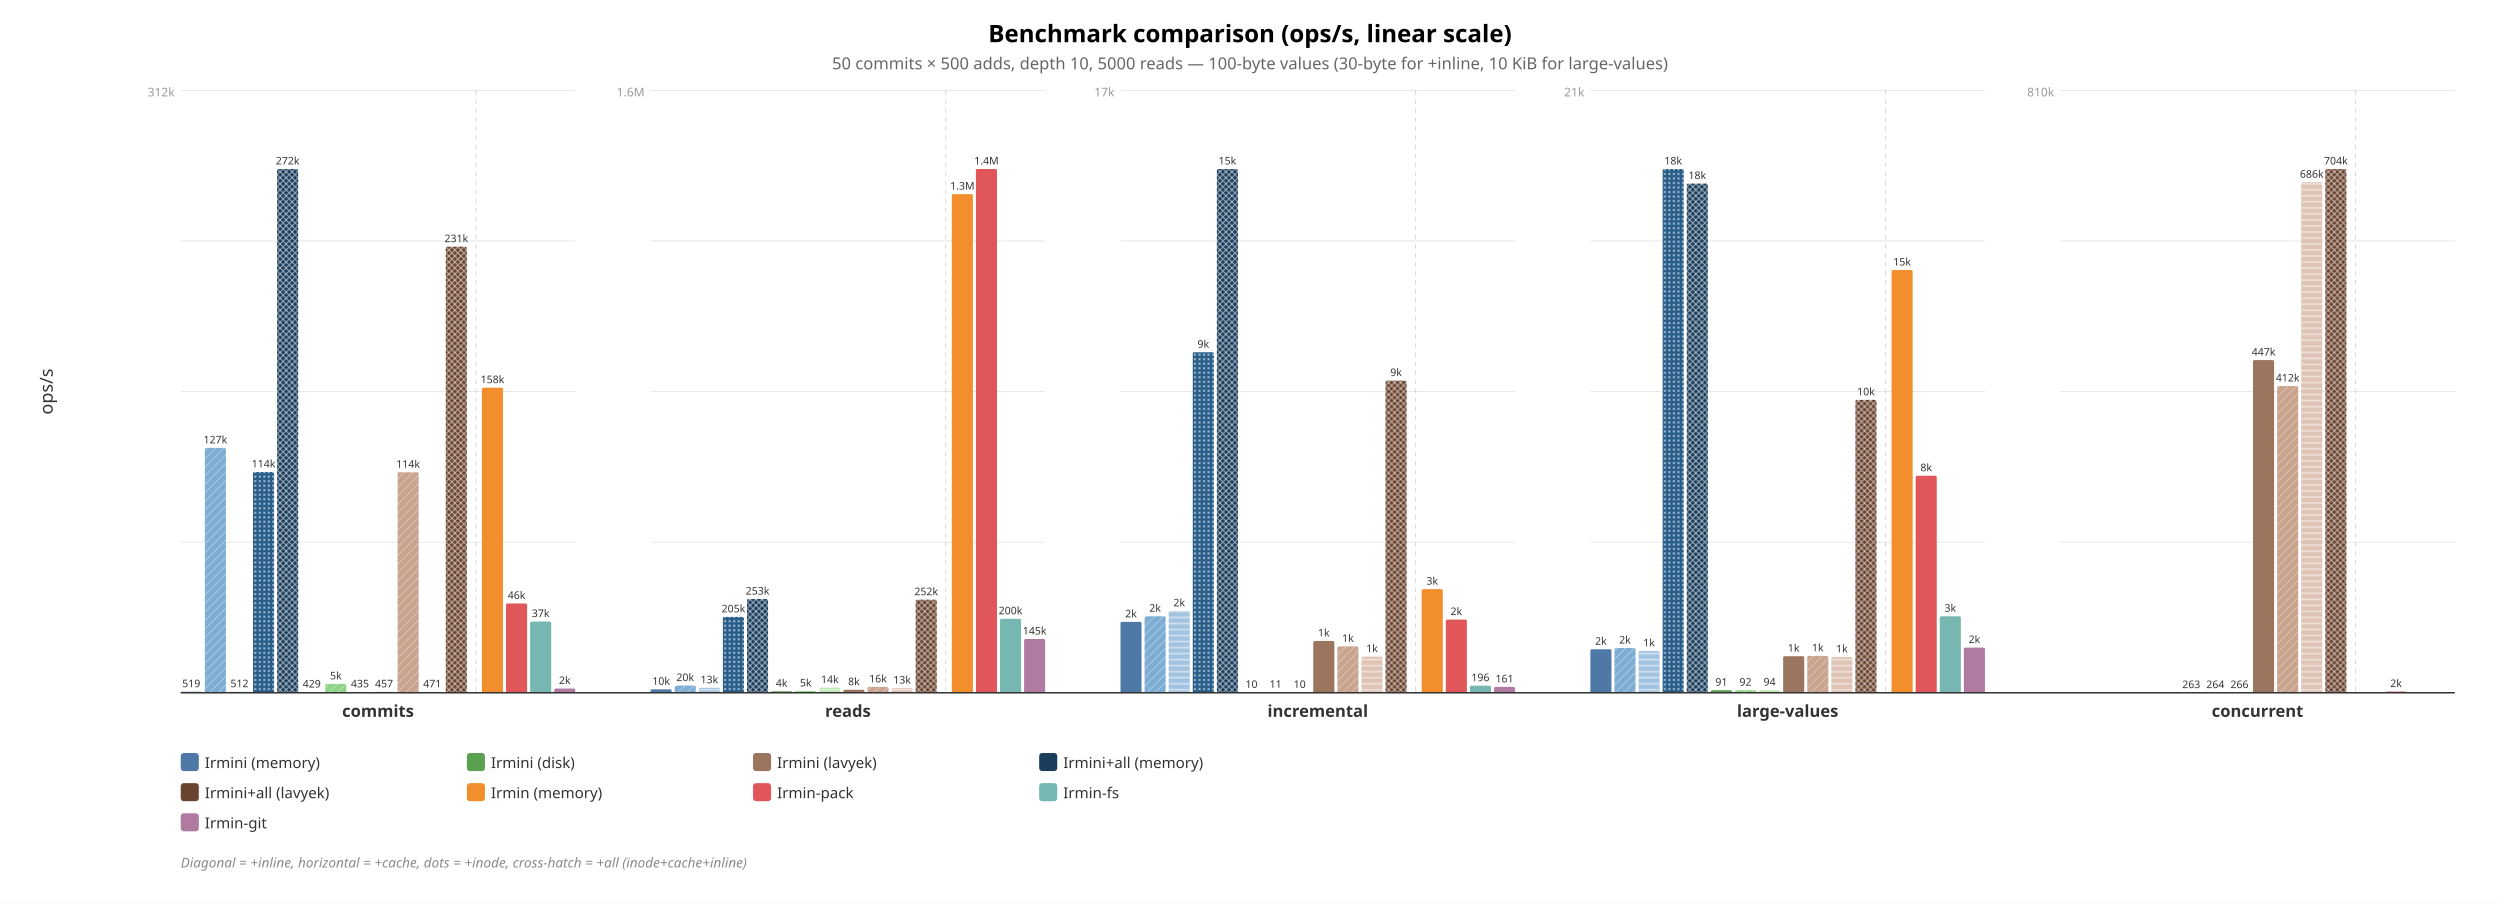
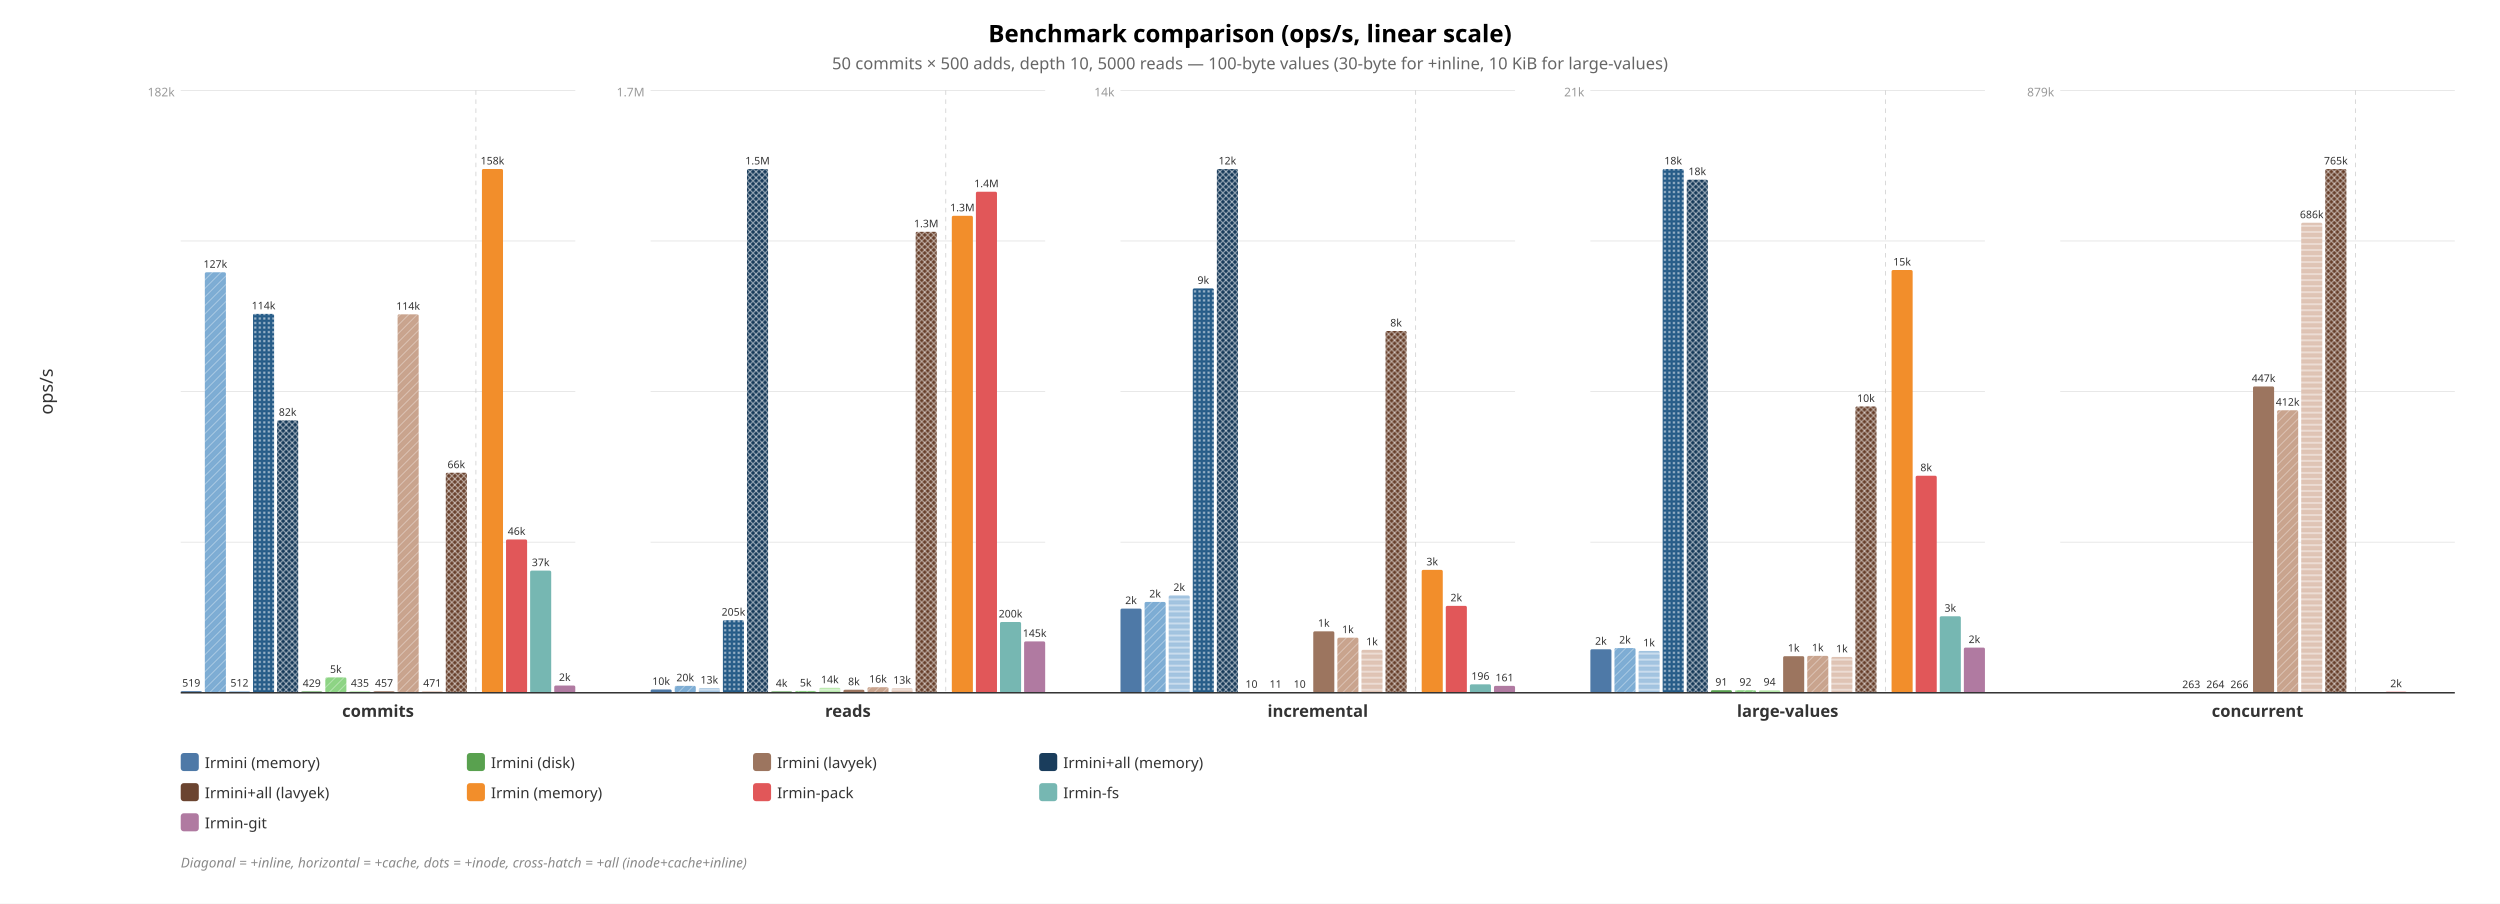
<svg xmlns="http://www.w3.org/2000/svg" width="1660" height="600" font-family="system-ui, sans-serif" font-size="11">
  <rect width="1660" height="600" fill="white" />
  <defs>
    <pattern id="Irminipinline_memory" width="4" height="4" patternUnits="userSpaceOnUse" patternTransform="rotate(45)">
      <rect width="4" height="4" fill="#7eadd4" />
      <line x1="0" y1="0" x2="0" y2="4" stroke="white" stroke-width="1" opacity="0.4" />
    </pattern>
  </defs>
  <defs>
    <pattern id="Irminipcache_memory" width="4" height="4" patternUnits="userSpaceOnUse">
      <rect width="4" height="4" fill="#a3c4e0" />
      <line x1="0" y1="2" x2="4" y2="2" stroke="white" stroke-width="1" opacity="0.5" />
    </pattern>
  </defs>
  <defs>
    <pattern id="Irminipinode_memory" width="3" height="3" patternUnits="userSpaceOnUse">
      <rect width="3" height="3" fill="#2a5f8a" />
      <circle cx="1.5" cy="1.5" r="0.8" fill="white" opacity="0.5" />
    </pattern>
  </defs>
  <defs>
    <pattern id="Irminipall_memory" width="4" height="4" patternUnits="userSpaceOnUse">
      <rect width="4" height="4" fill="#1a3d5c" />
      <line x1="0" y1="0" x2="4" y2="4" stroke="white" stroke-width="0.8" opacity="0.5" />
      <line x1="0" y1="4" x2="4" y2="0" stroke="white" stroke-width="0.8" opacity="0.5" />
    </pattern>
  </defs>
  <defs>
    <pattern id="Irminipinline_disk" width="4" height="4" patternUnits="userSpaceOnUse" patternTransform="rotate(45)">
      <rect width="4" height="4" fill="#8ed485" />
      <line x1="0" y1="0" x2="0" y2="4" stroke="white" stroke-width="1" opacity="0.4" />
    </pattern>
  </defs>
  <defs>
    <pattern id="Irminipcache_disk" width="4" height="4" patternUnits="userSpaceOnUse">
      <rect width="4" height="4" fill="#b8e8ab" />
      <line x1="0" y1="2" x2="4" y2="2" stroke="white" stroke-width="1" opacity="0.5" />
    </pattern>
  </defs>
  <defs>
    <pattern id="Irminipinline_lavyek" width="4" height="4" patternUnits="userSpaceOnUse" patternTransform="rotate(45)">
      <rect width="4" height="4" fill="#c9a48e" />
      <line x1="0" y1="0" x2="0" y2="4" stroke="white" stroke-width="1" opacity="0.4" />
    </pattern>
  </defs>
  <defs>
    <pattern id="Irminipcache_lavyek" width="4" height="4" patternUnits="userSpaceOnUse">
      <rect width="4" height="4" fill="#dfc4b5" />
      <line x1="0" y1="2" x2="4" y2="2" stroke="white" stroke-width="1" opacity="0.5" />
    </pattern>
  </defs>
  <defs>
    <pattern id="Irminipall_lavyek" width="4" height="4" patternUnits="userSpaceOnUse">
      <rect width="4" height="4" fill="#6b4430" />
      <line x1="0" y1="0" x2="4" y2="4" stroke="white" stroke-width="0.8" opacity="0.5" />
      <line x1="0" y1="4" x2="4" y2="0" stroke="white" stroke-width="0.8" opacity="0.5" />
    </pattern>
  </defs>
  <text x="830.0" y="28" text-anchor="middle" font-size="16" font-weight="bold">Benchmark comparison (ops/s, linear scale)</text>
  <text x="830.0" y="46" text-anchor="middle" font-size="11" fill="#666">50 commits × 500 adds, depth 10, 5000 reads — 100-byte values (30-byte for +inline, 10 KiB for large-values)</text>
  <g transform="translate(120,60)">
    <text x="-85" y="200.0" text-anchor="middle" font-size="12" fill="#333" transform="rotate(-90,-85,200.0)">ops/s</text>
    <line x1="0" y1="300.0" x2="262" y2="300.0" stroke="#e0e0e0" stroke-width="0.5" />
    <line x1="0" y1="200.0" x2="262" y2="200.0" stroke="#e0e0e0" stroke-width="0.5" />
    <line x1="0" y1="100.0" x2="262" y2="100.0" stroke="#e0e0e0" stroke-width="0.5" />
    <line x1="0" y1="0.0" x2="262" y2="0.0" stroke="#e0e0e0" stroke-width="0.5" />
-     <text x="-4.0" y="4.0" text-anchor="end" font-size="8" fill="#999">312k</text>
-     <rect x="0.0" y="399.3" width="14" height="0.7" fill="#4e79a7" rx="1" />
-     <text x="7.0" y="396.3" text-anchor="middle" font-size="7" fill="#333">519</text>
-     <rect x="16.0" y="237.4" width="14" height="162.6" fill="url(#Irminipinline_memory)" rx="1" />
-     <text x="23.0" y="234.4" text-anchor="middle" font-size="7" fill="#333">127k</text>
-     <rect x="32.0" y="399.3" width="14" height="0.7" fill="url(#Irminipcache_memory)" rx="1" />
-     <text x="39.0" y="396.3" text-anchor="middle" font-size="7" fill="#333">512</text>
-     <rect x="48.0" y="253.4" width="14" height="146.6" fill="url(#Irminipinode_memory)" rx="1" />
-     <text x="55.0" y="250.4" text-anchor="middle" font-size="7" fill="#333">114k</text>
-     <rect x="64.0" y="52.2" width="14" height="347.8" fill="url(#Irminipall_memory)" rx="1" />
-     <text x="71.0" y="49.2" text-anchor="middle" font-size="7" fill="#333">272k</text>
-     <rect x="80.0" y="399.5" width="14" height="0.5" fill="#59a14f" rx="1" />
-     <text x="87.0" y="396.5" text-anchor="middle" font-size="7" fill="#333">429</text>
-     <rect x="96.0" y="394.1" width="14" height="5.9" fill="url(#Irminipinline_disk)" rx="1" />
-     <text x="103.0" y="391.1" text-anchor="middle" font-size="7" fill="#333">5k</text>
-     <rect x="112.0" y="399.4" width="14" height="0.6" fill="url(#Irminipcache_disk)" rx="1" />
-     <text x="119.0" y="396.4" text-anchor="middle" font-size="7" fill="#333">435</text>
-     <rect x="128.0" y="399.4" width="14" height="0.6" fill="#9c755f" rx="1" />
-     <text x="135.0" y="396.4" text-anchor="middle" font-size="7" fill="#333">457</text>
-     <rect x="144.0" y="253.6" width="14" height="146.4" fill="url(#Irminipinline_lavyek)" rx="1" />
-     <text x="151.0" y="250.6" text-anchor="middle" font-size="7" fill="#333">114k</text>
-     <rect x="160.0" y="399.4" width="14" height="0.6" fill="url(#Irminipcache_lavyek)" rx="1" />
-     <text x="167.0" y="396.4" text-anchor="middle" font-size="7" fill="#333">471</text>
-     <rect x="176.0" y="103.8" width="14" height="296.2" fill="url(#Irminipall_lavyek)" rx="1" />
-     <text x="183.0" y="100.8" text-anchor="middle" font-size="7" fill="#333">231k</text>
-     <rect x="200.0" y="197.4" width="14" height="202.6" fill="#f28e2b" rx="1" />
-     <text x="207.0" y="194.4" text-anchor="middle" font-size="7" fill="#333">158k</text>
-     <rect x="216.0" y="340.7" width="14" height="59.3" fill="#e15759" rx="1" />
-     <text x="223.0" y="337.7" text-anchor="middle" font-size="7" fill="#333">46k</text>
-     <rect x="232.0" y="352.7" width="14" height="47.3" fill="#76b7b2" rx="1" />
-     <text x="239.0" y="349.7" text-anchor="middle" font-size="7" fill="#333">37k</text>
-     <rect x="248.0" y="397.2" width="14" height="2.8" fill="#b07aa1" rx="1" />
-     <text x="255.0" y="394.2" text-anchor="middle" font-size="7" fill="#333">2k</text>
+     <text x="-4.0" y="4.0" text-anchor="end" font-size="8" fill="#999">182k</text>
+     <rect x="0.0" y="398.9" width="14" height="1.1" fill="#4e79a7" rx="1" />
+     <text x="7.0" y="395.9" text-anchor="middle" font-size="7" fill="#333">519</text>
+     <rect x="16.0" y="120.8" width="14" height="279.2" fill="url(#Irminipinline_memory)" rx="1" />
+     <text x="23.0" y="117.8" text-anchor="middle" font-size="7" fill="#333">127k</text>
+     <rect x="32.0" y="398.9" width="14" height="1.1" fill="url(#Irminipcache_memory)" rx="1" />
+     <text x="39.0" y="395.9" text-anchor="middle" font-size="7" fill="#333">512</text>
+     <rect x="48.0" y="148.4" width="14" height="251.6" fill="url(#Irminipinode_memory)" rx="1" />
+     <text x="55.0" y="145.4" text-anchor="middle" font-size="7" fill="#333">114k</text>
+     <rect x="64.0" y="219.1" width="14" height="180.9" fill="url(#Irminipall_memory)" rx="1" />
+     <text x="71.0" y="216.1" text-anchor="middle" font-size="7" fill="#333">82k</text>
+     <rect x="80.0" y="399.1" width="14" height="0.9" fill="#59a14f" rx="1" />
+     <text x="87.0" y="396.1" text-anchor="middle" font-size="7" fill="#333">429</text>
+     <rect x="96.0" y="389.8" width="14" height="10.2" fill="url(#Irminipinline_disk)" rx="1" />
+     <text x="103.0" y="386.8" text-anchor="middle" font-size="7" fill="#333">5k</text>
+     <rect x="112.0" y="399.0" width="14" height="1.0" fill="url(#Irminipcache_disk)" rx="1" />
+     <text x="119.0" y="396.0" text-anchor="middle" font-size="7" fill="#333">435</text>
+     <rect x="128.0" y="399.0" width="14" height="1.0" fill="#9c755f" rx="1" />
+     <text x="135.0" y="396.0" text-anchor="middle" font-size="7" fill="#333">457</text>
+     <rect x="144.0" y="148.7" width="14" height="251.3" fill="url(#Irminipinline_lavyek)" rx="1" />
+     <text x="151.0" y="145.7" text-anchor="middle" font-size="7" fill="#333">114k</text>
+     <rect x="160.0" y="399.0" width="14" height="1.0" fill="url(#Irminipcache_lavyek)" rx="1" />
+     <text x="167.0" y="396.0" text-anchor="middle" font-size="7" fill="#333">471</text>
+     <rect x="176.0" y="253.9" width="14" height="146.1" fill="url(#Irminipall_lavyek)" rx="1" />
+     <text x="183.0" y="250.9" text-anchor="middle" font-size="7" fill="#333">66k</text>
+     <rect x="200.0" y="52.2" width="14" height="347.8" fill="#f28e2b" rx="1" />
+     <text x="207.0" y="49.2" text-anchor="middle" font-size="7" fill="#333">158k</text>
+     <rect x="216.0" y="298.2" width="14" height="101.8" fill="#e15759" rx="1" />
+     <text x="223.0" y="295.2" text-anchor="middle" font-size="7" fill="#333">46k</text>
+     <rect x="232.0" y="318.9" width="14" height="81.1" fill="#76b7b2" rx="1" />
+     <text x="239.0" y="315.9" text-anchor="middle" font-size="7" fill="#333">37k</text>
+     <rect x="248.0" y="395.2" width="14" height="4.8" fill="#b07aa1" rx="1" />
+     <text x="255.0" y="392.2" text-anchor="middle" font-size="7" fill="#333">2k</text>
    <line x1="196.0" y1="0" x2="196.0" y2="400" stroke="#ccc" stroke-width="0.5" stroke-dasharray="3,3" />
    <text x="131.0" y="416" text-anchor="middle" font-size="11" font-weight="bold" fill="#333">commits</text>
    <line x1="312" y1="300.0" x2="574" y2="300.0" stroke="#e0e0e0" stroke-width="0.5" />
    <line x1="312" y1="200.0" x2="574" y2="200.0" stroke="#e0e0e0" stroke-width="0.5" />
    <line x1="312" y1="100.0" x2="574" y2="100.0" stroke="#e0e0e0" stroke-width="0.5" />
    <line x1="312" y1="0.0" x2="574" y2="0.0" stroke="#e0e0e0" stroke-width="0.5" />
-     <text x="308.0" y="4.0" text-anchor="end" font-size="8" fill="#999">1.6M</text>
-     <rect x="312.0" y="397.7" width="14" height="2.3" fill="#4e79a7" rx="1" />
-     <text x="319.0" y="394.7" text-anchor="middle" font-size="7" fill="#333">10k</text>
-     <rect x="328.0" y="395.2" width="14" height="4.8" fill="url(#Irminipinline_memory)" rx="1" />
-     <text x="335.0" y="392.2" text-anchor="middle" font-size="7" fill="#333">20k</text>
-     <rect x="344.0" y="396.7" width="14" height="3.3" fill="url(#Irminipcache_memory)" rx="1" />
-     <text x="351.0" y="393.7" text-anchor="middle" font-size="7" fill="#333">13k</text>
-     <rect x="360.0" y="349.6" width="14" height="50.4" fill="url(#Irminipinode_memory)" rx="1" />
-     <text x="367.0" y="346.6" text-anchor="middle" font-size="7" fill="#333">205k</text>
-     <rect x="376.0" y="337.8" width="14" height="62.2" fill="url(#Irminipall_memory)" rx="1" />
-     <text x="383.0" y="334.8" text-anchor="middle" font-size="7" fill="#333">253k</text>
-     <rect x="392.0" y="399.0" width="14" height="1.0" fill="#59a14f" rx="1" />
-     <text x="399.0" y="396.0" text-anchor="middle" font-size="7" fill="#333">4k</text>
+     <text x="308.0" y="4.0" text-anchor="end" font-size="8" fill="#999">1.7M</text>
+     <rect x="312.0" y="397.8" width="14" height="2.2" fill="#4e79a7" rx="1" />
+     <text x="319.0" y="394.8" text-anchor="middle" font-size="7" fill="#333">10k</text>
+     <rect x="328.0" y="395.4" width="14" height="4.6" fill="url(#Irminipinline_memory)" rx="1" />
+     <text x="335.0" y="392.4" text-anchor="middle" font-size="7" fill="#333">20k</text>
+     <rect x="344.0" y="396.9" width="14" height="3.1" fill="url(#Irminipcache_memory)" rx="1" />
+     <text x="351.0" y="393.9" text-anchor="middle" font-size="7" fill="#333">13k</text>
+     <rect x="360.0" y="351.8" width="14" height="48.2" fill="url(#Irminipinode_memory)" rx="1" />
+     <text x="367.0" y="348.8" text-anchor="middle" font-size="7" fill="#333">205k</text>
+     <rect x="376.0" y="52.2" width="14" height="347.8" fill="url(#Irminipall_memory)" rx="1" />
+     <text x="383.0" y="49.2" text-anchor="middle" font-size="7" fill="#333">1.5M</text>
+     <rect x="392.0" y="399.1" width="14" height="0.9" fill="#59a14f" rx="1" />
+     <text x="399.0" y="396.1" text-anchor="middle" font-size="7" fill="#333">4k</text>
    <rect x="408.0" y="398.8" width="14" height="1.2" fill="url(#Irminipinline_disk)" rx="1" />
    <text x="415.0" y="395.8" text-anchor="middle" font-size="7" fill="#333">5k</text>
-     <rect x="424.0" y="396.6" width="14" height="3.4" fill="url(#Irminipcache_disk)" rx="1" />
-     <text x="431.0" y="393.6" text-anchor="middle" font-size="7" fill="#333">14k</text>
+     <rect x="424.0" y="396.7" width="14" height="3.3" fill="url(#Irminipcache_disk)" rx="1" />
+     <text x="431.0" y="393.7" text-anchor="middle" font-size="7" fill="#333">14k</text>
    <rect x="440.0" y="398.0" width="14" height="2.0" fill="#9c755f" rx="1" />
    <text x="447.0" y="395.0" text-anchor="middle" font-size="7" fill="#333">8k</text>
-     <rect x="456.0" y="396.1" width="14" height="3.9" fill="url(#Irminipinline_lavyek)" rx="1" />
-     <text x="463.0" y="393.1" text-anchor="middle" font-size="7" fill="#333">16k</text>
-     <rect x="472.0" y="396.9" width="14" height="3.1" fill="url(#Irminipcache_lavyek)" rx="1" />
-     <text x="479.0" y="393.9" text-anchor="middle" font-size="7" fill="#333">13k</text>
-     <rect x="488.0" y="338.2" width="14" height="61.8" fill="url(#Irminipall_lavyek)" rx="1" />
-     <text x="495.0" y="335.2" text-anchor="middle" font-size="7" fill="#333">252k</text>
-     <rect x="512.0" y="68.9" width="14" height="331.1" fill="#f28e2b" rx="1" />
-     <text x="519.0" y="65.9" text-anchor="middle" font-size="7" fill="#333">1.3M</text>
-     <rect x="528.0" y="52.2" width="14" height="347.8" fill="#e15759" rx="1" />
-     <text x="535.0" y="49.2" text-anchor="middle" font-size="7" fill="#333">1.4M</text>
-     <rect x="544.0" y="350.9" width="14" height="49.1" fill="#76b7b2" rx="1" />
-     <text x="551.0" y="347.9" text-anchor="middle" font-size="7" fill="#333">200k</text>
-     <rect x="560.0" y="364.3" width="14" height="35.7" fill="#b07aa1" rx="1" />
-     <text x="567.0" y="361.3" text-anchor="middle" font-size="7" fill="#333">145k</text>
+     <rect x="456.0" y="396.3" width="14" height="3.7" fill="url(#Irminipinline_lavyek)" rx="1" />
+     <text x="463.0" y="393.3" text-anchor="middle" font-size="7" fill="#333">16k</text>
+     <rect x="472.0" y="397.0" width="14" height="3.0" fill="url(#Irminipcache_lavyek)" rx="1" />
+     <text x="479.0" y="394.0" text-anchor="middle" font-size="7" fill="#333">13k</text>
+     <rect x="488.0" y="93.9" width="14" height="306.1" fill="url(#Irminipall_lavyek)" rx="1" />
+     <text x="495.0" y="90.9" text-anchor="middle" font-size="7" fill="#333">1.3M</text>
+     <rect x="512.0" y="83.3" width="14" height="316.7" fill="#f28e2b" rx="1" />
+     <text x="519.0" y="80.3" text-anchor="middle" font-size="7" fill="#333">1.3M</text>
+     <rect x="528.0" y="67.3" width="14" height="332.7" fill="#e15759" rx="1" />
+     <text x="535.0" y="64.3" text-anchor="middle" font-size="7" fill="#333">1.4M</text>
+     <rect x="544.0" y="353.0" width="14" height="47.0" fill="#76b7b2" rx="1" />
+     <text x="551.0" y="350.0" text-anchor="middle" font-size="7" fill="#333">200k</text>
+     <rect x="560.0" y="365.9" width="14" height="34.1" fill="#b07aa1" rx="1" />
+     <text x="567.0" y="362.9" text-anchor="middle" font-size="7" fill="#333">145k</text>
    <line x1="508.0" y1="0" x2="508.0" y2="400" stroke="#ccc" stroke-width="0.5" stroke-dasharray="3,3" />
    <text x="443.0" y="416" text-anchor="middle" font-size="11" font-weight="bold" fill="#333">reads</text>
    <line x1="624" y1="300.0" x2="886" y2="300.0" stroke="#e0e0e0" stroke-width="0.5" />
    <line x1="624" y1="200.0" x2="886" y2="200.0" stroke="#e0e0e0" stroke-width="0.5" />
    <line x1="624" y1="100.0" x2="886" y2="100.0" stroke="#e0e0e0" stroke-width="0.5" />
    <line x1="624" y1="0.0" x2="886" y2="0.0" stroke="#e0e0e0" stroke-width="0.5" />
-     <text x="620.0" y="4.0" text-anchor="end" font-size="8" fill="#999">17k</text>
-     <rect x="624.0" y="352.9" width="14" height="47.1" fill="#4e79a7" rx="1" />
-     <text x="631.0" y="349.9" text-anchor="middle" font-size="7" fill="#333">2k</text>
-     <rect x="640.0" y="349.2" width="14" height="50.8" fill="url(#Irminipinline_memory)" rx="1" />
-     <text x="647.0" y="346.2" text-anchor="middle" font-size="7" fill="#333">2k</text>
-     <rect x="656.0" y="345.6" width="14" height="54.4" fill="url(#Irminipcache_memory)" rx="1" />
-     <text x="663.0" y="342.6" text-anchor="middle" font-size="7" fill="#333">2k</text>
-     <rect x="672.0" y="173.9" width="14" height="226.1" fill="url(#Irminipinode_memory)" rx="1" />
-     <text x="679.0" y="170.9" text-anchor="middle" font-size="7" fill="#333">9k</text>
+     <text x="620.0" y="4.0" text-anchor="end" font-size="8" fill="#999">14k</text>
+     <rect x="624.0" y="344.1" width="14" height="55.9" fill="#4e79a7" rx="1" />
+     <text x="631.0" y="341.1" text-anchor="middle" font-size="7" fill="#333">2k</text>
+     <rect x="640.0" y="339.7" width="14" height="60.3" fill="url(#Irminipinline_memory)" rx="1" />
+     <text x="647.0" y="336.7" text-anchor="middle" font-size="7" fill="#333">2k</text>
+     <rect x="656.0" y="335.4" width="14" height="64.6" fill="url(#Irminipcache_memory)" rx="1" />
+     <text x="663.0" y="332.4" text-anchor="middle" font-size="7" fill="#333">2k</text>
+     <rect x="672.0" y="131.5" width="14" height="268.5" fill="url(#Irminipinode_memory)" rx="1" />
+     <text x="679.0" y="128.5" text-anchor="middle" font-size="7" fill="#333">9k</text>
    <rect x="688.0" y="52.2" width="14" height="347.8" fill="url(#Irminipall_memory)" rx="1" />
-     <text x="695.0" y="49.2" text-anchor="middle" font-size="7" fill="#333">15k</text>
-     <rect x="704.0" y="399.8" width="14" height="0.2" fill="#59a14f" rx="1" />
-     <text x="711.0" y="396.8" text-anchor="middle" font-size="7" fill="#333">10</text>
+     <text x="695.0" y="49.2" text-anchor="middle" font-size="7" fill="#333">12k</text>
+     <rect x="704.0" y="399.7" width="14" height="0.3" fill="#59a14f" rx="1" />
+     <text x="711.0" y="396.7" text-anchor="middle" font-size="7" fill="#333">10</text>
    <rect x="720.0" y="399.7" width="14" height="0.3" fill="url(#Irminipinline_disk)" rx="1" />
    <text x="727.0" y="396.7" text-anchor="middle" font-size="7" fill="#333">11</text>
-     <rect x="736.0" y="399.8" width="14" height="0.2" fill="url(#Irminipcache_disk)" rx="1" />
-     <text x="743.0" y="396.8" text-anchor="middle" font-size="7" fill="#333">10</text>
-     <rect x="752.0" y="365.6" width="14" height="34.4" fill="#9c755f" rx="1" />
-     <text x="759.0" y="362.6" text-anchor="middle" font-size="7" fill="#333">1k</text>
-     <rect x="768.0" y="369.2" width="14" height="30.8" fill="url(#Irminipinline_lavyek)" rx="1" />
-     <text x="775.0" y="366.2" text-anchor="middle" font-size="7" fill="#333">1k</text>
-     <rect x="784.0" y="376.0" width="14" height="24.0" fill="url(#Irminipcache_lavyek)" rx="1" />
-     <text x="791.0" y="373.0" text-anchor="middle" font-size="7" fill="#333">1k</text>
-     <rect x="800.0" y="192.7" width="14" height="207.3" fill="url(#Irminipall_lavyek)" rx="1" />
-     <text x="807.0" y="189.7" text-anchor="middle" font-size="7" fill="#333">9k</text>
-     <rect x="824.0" y="331.2" width="14" height="68.8" fill="#f28e2b" rx="1" />
-     <text x="831.0" y="328.2" text-anchor="middle" font-size="7" fill="#333">3k</text>
-     <rect x="840.0" y="351.4" width="14" height="48.6" fill="#e15759" rx="1" />
-     <text x="847.0" y="348.4" text-anchor="middle" font-size="7" fill="#333">2k</text>
-     <rect x="856.0" y="395.3" width="14" height="4.7" fill="#76b7b2" rx="1" />
-     <text x="863.0" y="392.3" text-anchor="middle" font-size="7" fill="#333">196</text>
-     <rect x="872.0" y="396.1" width="14" height="3.9" fill="#b07aa1" rx="1" />
-     <text x="879.0" y="393.1" text-anchor="middle" font-size="7" fill="#333">161</text>
+     <rect x="736.0" y="399.7" width="14" height="0.3" fill="url(#Irminipcache_disk)" rx="1" />
+     <text x="743.0" y="396.7" text-anchor="middle" font-size="7" fill="#333">10</text>
+     <rect x="752.0" y="359.2" width="14" height="40.8" fill="#9c755f" rx="1" />
+     <text x="759.0" y="356.2" text-anchor="middle" font-size="7" fill="#333">1k</text>
+     <rect x="768.0" y="363.4" width="14" height="36.6" fill="url(#Irminipinline_lavyek)" rx="1" />
+     <text x="775.0" y="360.4" text-anchor="middle" font-size="7" fill="#333">1k</text>
+     <rect x="784.0" y="371.5" width="14" height="28.5" fill="url(#Irminipcache_lavyek)" rx="1" />
+     <text x="791.0" y="368.5" text-anchor="middle" font-size="7" fill="#333">1k</text>
+     <rect x="800.0" y="159.8" width="14" height="240.2" fill="url(#Irminipall_lavyek)" rx="1" />
+     <text x="807.0" y="156.8" text-anchor="middle" font-size="7" fill="#333">8k</text>
+     <rect x="824.0" y="318.4" width="14" height="81.6" fill="#f28e2b" rx="1" />
+     <text x="831.0" y="315.4" text-anchor="middle" font-size="7" fill="#333">3k</text>
+     <rect x="840.0" y="342.3" width="14" height="57.7" fill="#e15759" rx="1" />
+     <text x="847.0" y="339.3" text-anchor="middle" font-size="7" fill="#333">2k</text>
+     <rect x="856.0" y="394.4" width="14" height="5.6" fill="#76b7b2" rx="1" />
+     <text x="863.0" y="391.4" text-anchor="middle" font-size="7" fill="#333">196</text>
+     <rect x="872.0" y="395.4" width="14" height="4.6" fill="#b07aa1" rx="1" />
+     <text x="879.0" y="392.4" text-anchor="middle" font-size="7" fill="#333">161</text>
    <line x1="820.0" y1="0" x2="820.0" y2="400" stroke="#ccc" stroke-width="0.5" stroke-dasharray="3,3" />
    <text x="755.0" y="416" text-anchor="middle" font-size="11" font-weight="bold" fill="#333">incremental</text>
    <line x1="936" y1="300.0" x2="1198" y2="300.0" stroke="#e0e0e0" stroke-width="0.5" />
    <line x1="936" y1="200.0" x2="1198" y2="200.0" stroke="#e0e0e0" stroke-width="0.5" />
    <line x1="936" y1="100.0" x2="1198" y2="100.0" stroke="#e0e0e0" stroke-width="0.5" />
    <line x1="936" y1="0.0" x2="1198" y2="0.0" stroke="#e0e0e0" stroke-width="0.5" />
    <text x="932.0" y="4.0" text-anchor="end" font-size="8" fill="#999">21k</text>
    <rect x="936.0" y="371.1" width="14" height="28.9" fill="#4e79a7" rx="1" />
    <text x="943.0" y="368.1" text-anchor="middle" font-size="7" fill="#333">2k</text>
    <rect x="952.0" y="370.3" width="14" height="29.7" fill="url(#Irminipinline_memory)" rx="1" />
    <text x="959.0" y="367.3" text-anchor="middle" font-size="7" fill="#333">2k</text>
    <rect x="968.0" y="372.2" width="14" height="27.8" fill="url(#Irminipcache_memory)" rx="1" />
    <text x="975.0" y="369.2" text-anchor="middle" font-size="7" fill="#333">1k</text>
    <rect x="984.0" y="52.2" width="14" height="347.8" fill="url(#Irminipinode_memory)" rx="1" />
    <text x="991.0" y="49.2" text-anchor="middle" font-size="7" fill="#333">18k</text>
-     <rect x="1000.0" y="61.9" width="14" height="338.1" fill="url(#Irminipall_memory)" rx="1" />
-     <text x="1007.0" y="58.9" text-anchor="middle" font-size="7" fill="#333">18k</text>
+     <rect x="1000.0" y="59.3" width="14" height="340.7" fill="url(#Irminipall_memory)" rx="1" />
+     <text x="1007.0" y="56.3" text-anchor="middle" font-size="7" fill="#333">18k</text>
    <rect x="1016.0" y="398.3" width="14" height="1.7" fill="#59a14f" rx="1" />
    <text x="1023.0" y="395.3" text-anchor="middle" font-size="7" fill="#333">91</text>
    <rect x="1032.0" y="398.3" width="14" height="1.7" fill="url(#Irminipinline_disk)" rx="1" />
    <text x="1039.0" y="395.3" text-anchor="middle" font-size="7" fill="#333">92</text>
    <rect x="1048.0" y="398.2" width="14" height="1.8" fill="url(#Irminipcache_disk)" rx="1" />
    <text x="1055.0" y="395.2" text-anchor="middle" font-size="7" fill="#333">94</text>
    <rect x="1064.0" y="375.7" width="14" height="24.3" fill="#9c755f" rx="1" />
    <text x="1071.0" y="372.7" text-anchor="middle" font-size="7" fill="#333">1k</text>
    <rect x="1080.0" y="375.5" width="14" height="24.5" fill="url(#Irminipinline_lavyek)" rx="1" />
    <text x="1087.0" y="372.5" text-anchor="middle" font-size="7" fill="#333">1k</text>
    <rect x="1096.0" y="376.2" width="14" height="23.8" fill="url(#Irminipcache_lavyek)" rx="1" />
    <text x="1103.0" y="373.2" text-anchor="middle" font-size="7" fill="#333">1k</text>
-     <rect x="1112.0" y="205.5" width="14" height="194.5" fill="url(#Irminipall_lavyek)" rx="1" />
-     <text x="1119.0" y="202.5" text-anchor="middle" font-size="7" fill="#333">10k</text>
+     <rect x="1112.0" y="209.9" width="14" height="190.1" fill="url(#Irminipall_lavyek)" rx="1" />
+     <text x="1119.0" y="206.9" text-anchor="middle" font-size="7" fill="#333">10k</text>
    <rect x="1136.0" y="119.3" width="14" height="280.7" fill="#f28e2b" rx="1" />
    <text x="1143.0" y="116.3" text-anchor="middle" font-size="7" fill="#333">15k</text>
    <rect x="1152.0" y="255.9" width="14" height="144.1" fill="#e15759" rx="1" />
    <text x="1159.0" y="252.9" text-anchor="middle" font-size="7" fill="#333">8k</text>
    <rect x="1168.0" y="349.2" width="14" height="50.8" fill="#76b7b2" rx="1" />
    <text x="1175.0" y="346.2" text-anchor="middle" font-size="7" fill="#333">3k</text>
    <rect x="1184.0" y="370.0" width="14" height="30.0" fill="#b07aa1" rx="1" />
    <text x="1191.0" y="367.0" text-anchor="middle" font-size="7" fill="#333">2k</text>
    <line x1="1132.0" y1="0" x2="1132.0" y2="400" stroke="#ccc" stroke-width="0.5" stroke-dasharray="3,3" />
    <text x="1067.0" y="416" text-anchor="middle" font-size="11" font-weight="bold" fill="#333">large-values</text>
    <line x1="1248" y1="300.0" x2="1510" y2="300.0" stroke="#e0e0e0" stroke-width="0.5" />
    <line x1="1248" y1="200.0" x2="1510" y2="200.0" stroke="#e0e0e0" stroke-width="0.5" />
    <line x1="1248" y1="100.0" x2="1510" y2="100.0" stroke="#e0e0e0" stroke-width="0.5" />
    <line x1="1248" y1="0.0" x2="1510" y2="0.0" stroke="#e0e0e0" stroke-width="0.5" />
-     <text x="1244.0" y="4.0" text-anchor="end" font-size="8" fill="#999">810k</text>
+     <text x="1244.0" y="4.0" text-anchor="end" font-size="8" fill="#999">879k</text>
    <rect x="1328.0" y="399.9" width="14" height="0.1" fill="#59a14f" rx="1" />
    <text x="1335.0" y="396.9" text-anchor="middle" font-size="7" fill="#333">263</text>
    <rect x="1344.0" y="399.9" width="14" height="0.1" fill="url(#Irminipinline_disk)" rx="1" />
    <text x="1351.0" y="396.9" text-anchor="middle" font-size="7" fill="#333">264</text>
    <rect x="1360.0" y="399.9" width="14" height="0.1" fill="url(#Irminipcache_disk)" rx="1" />
    <text x="1367.0" y="396.9" text-anchor="middle" font-size="7" fill="#333">266</text>
-     <rect x="1376.0" y="179.1" width="14" height="220.9" fill="#9c755f" rx="1" />
-     <text x="1383.0" y="176.1" text-anchor="middle" font-size="7" fill="#333">447k</text>
-     <rect x="1392.0" y="196.3" width="14" height="203.7" fill="url(#Irminipinline_lavyek)" rx="1" />
-     <text x="1399.0" y="193.3" text-anchor="middle" font-size="7" fill="#333">412k</text>
-     <rect x="1408.0" y="61.0" width="14" height="339.0" fill="url(#Irminipcache_lavyek)" rx="1" />
-     <text x="1415.0" y="58.0" text-anchor="middle" font-size="7" fill="#333">686k</text>
+     <rect x="1376.0" y="196.6" width="14" height="203.4" fill="#9c755f" rx="1" />
+     <text x="1383.0" y="193.6" text-anchor="middle" font-size="7" fill="#333">447k</text>
+     <rect x="1392.0" y="212.4" width="14" height="187.6" fill="url(#Irminipinline_lavyek)" rx="1" />
+     <text x="1399.0" y="209.4" text-anchor="middle" font-size="7" fill="#333">412k</text>
+     <rect x="1408.0" y="87.9" width="14" height="312.1" fill="url(#Irminipcache_lavyek)" rx="1" />
+     <text x="1415.0" y="84.9" text-anchor="middle" font-size="7" fill="#333">686k</text>
    <rect x="1424.0" y="52.2" width="14" height="347.8" fill="url(#Irminipall_lavyek)" rx="1" />
-     <text x="1431.0" y="49.2" text-anchor="middle" font-size="7" fill="#333">704k</text>
-     <rect x="1464.0" y="399.2" width="14" height="0.8" fill="#e15759" rx="1" />
-     <text x="1471.0" y="396.2" text-anchor="middle" font-size="7" fill="#333">2k</text>
+     <text x="1431.0" y="49.2" text-anchor="middle" font-size="7" fill="#333">765k</text>
+     <rect x="1464.0" y="399.3" width="14" height="0.7" fill="#e15759" rx="1" />
+     <text x="1471.0" y="396.3" text-anchor="middle" font-size="7" fill="#333">2k</text>
    <line x1="1444.0" y1="0" x2="1444.0" y2="400" stroke="#ccc" stroke-width="0.5" stroke-dasharray="3,3" />
    <text x="1379.0" y="416" text-anchor="middle" font-size="11" font-weight="bold" fill="#333">concurrent</text>
    <line x1="0" y1="400" x2="1510" y2="400" stroke="#333" stroke-width="1" />
  </g>
  <g transform="translate(120,500)">
    <rect x="0" y="0" width="12" height="12" fill="#4e79a7" rx="2" />
    <text x="16" y="10" font-size="10" fill="#333">Irmini (memory)</text>
    <rect x="190" y="0" width="12" height="12" fill="#59a14f" rx="2" />
    <text x="206" y="10" font-size="10" fill="#333">Irmini (disk)</text>
    <rect x="380" y="0" width="12" height="12" fill="#9c755f" rx="2" />
    <text x="396" y="10" font-size="10" fill="#333">Irmini (lavyek)</text>
    <rect x="570" y="0" width="12" height="12" fill="#1a3d5c" rx="2" />
    <text x="586" y="10" font-size="10" fill="#333">Irmini+all (memory)</text>
    <rect x="0" y="20" width="12" height="12" fill="#6b4430" rx="2" />
    <text x="16" y="30" font-size="10" fill="#333">Irmini+all (lavyek)</text>
    <rect x="190" y="20" width="12" height="12" fill="#f28e2b" rx="2" />
    <text x="206" y="30" font-size="10" fill="#333">Irmin (memory)</text>
    <rect x="380" y="20" width="12" height="12" fill="#e15759" rx="2" />
    <text x="396" y="30" font-size="10" fill="#333">Irmin-pack</text>
    <rect x="570" y="20" width="12" height="12" fill="#76b7b2" rx="2" />
    <text x="586" y="30" font-size="10" fill="#333">Irmin-fs</text>
    <rect x="0" y="40" width="12" height="12" fill="#b07aa1" rx="2" />
    <text x="16" y="50" font-size="10" fill="#333">Irmin-git</text>
    <text x="0" y="76" font-size="9" fill="#888" font-style="italic">Diagonal = +inline, horizontal = +cache, dots = +inode, cross-hatch = +all (inode+cache+inline)</text>
  </g>
</svg>
